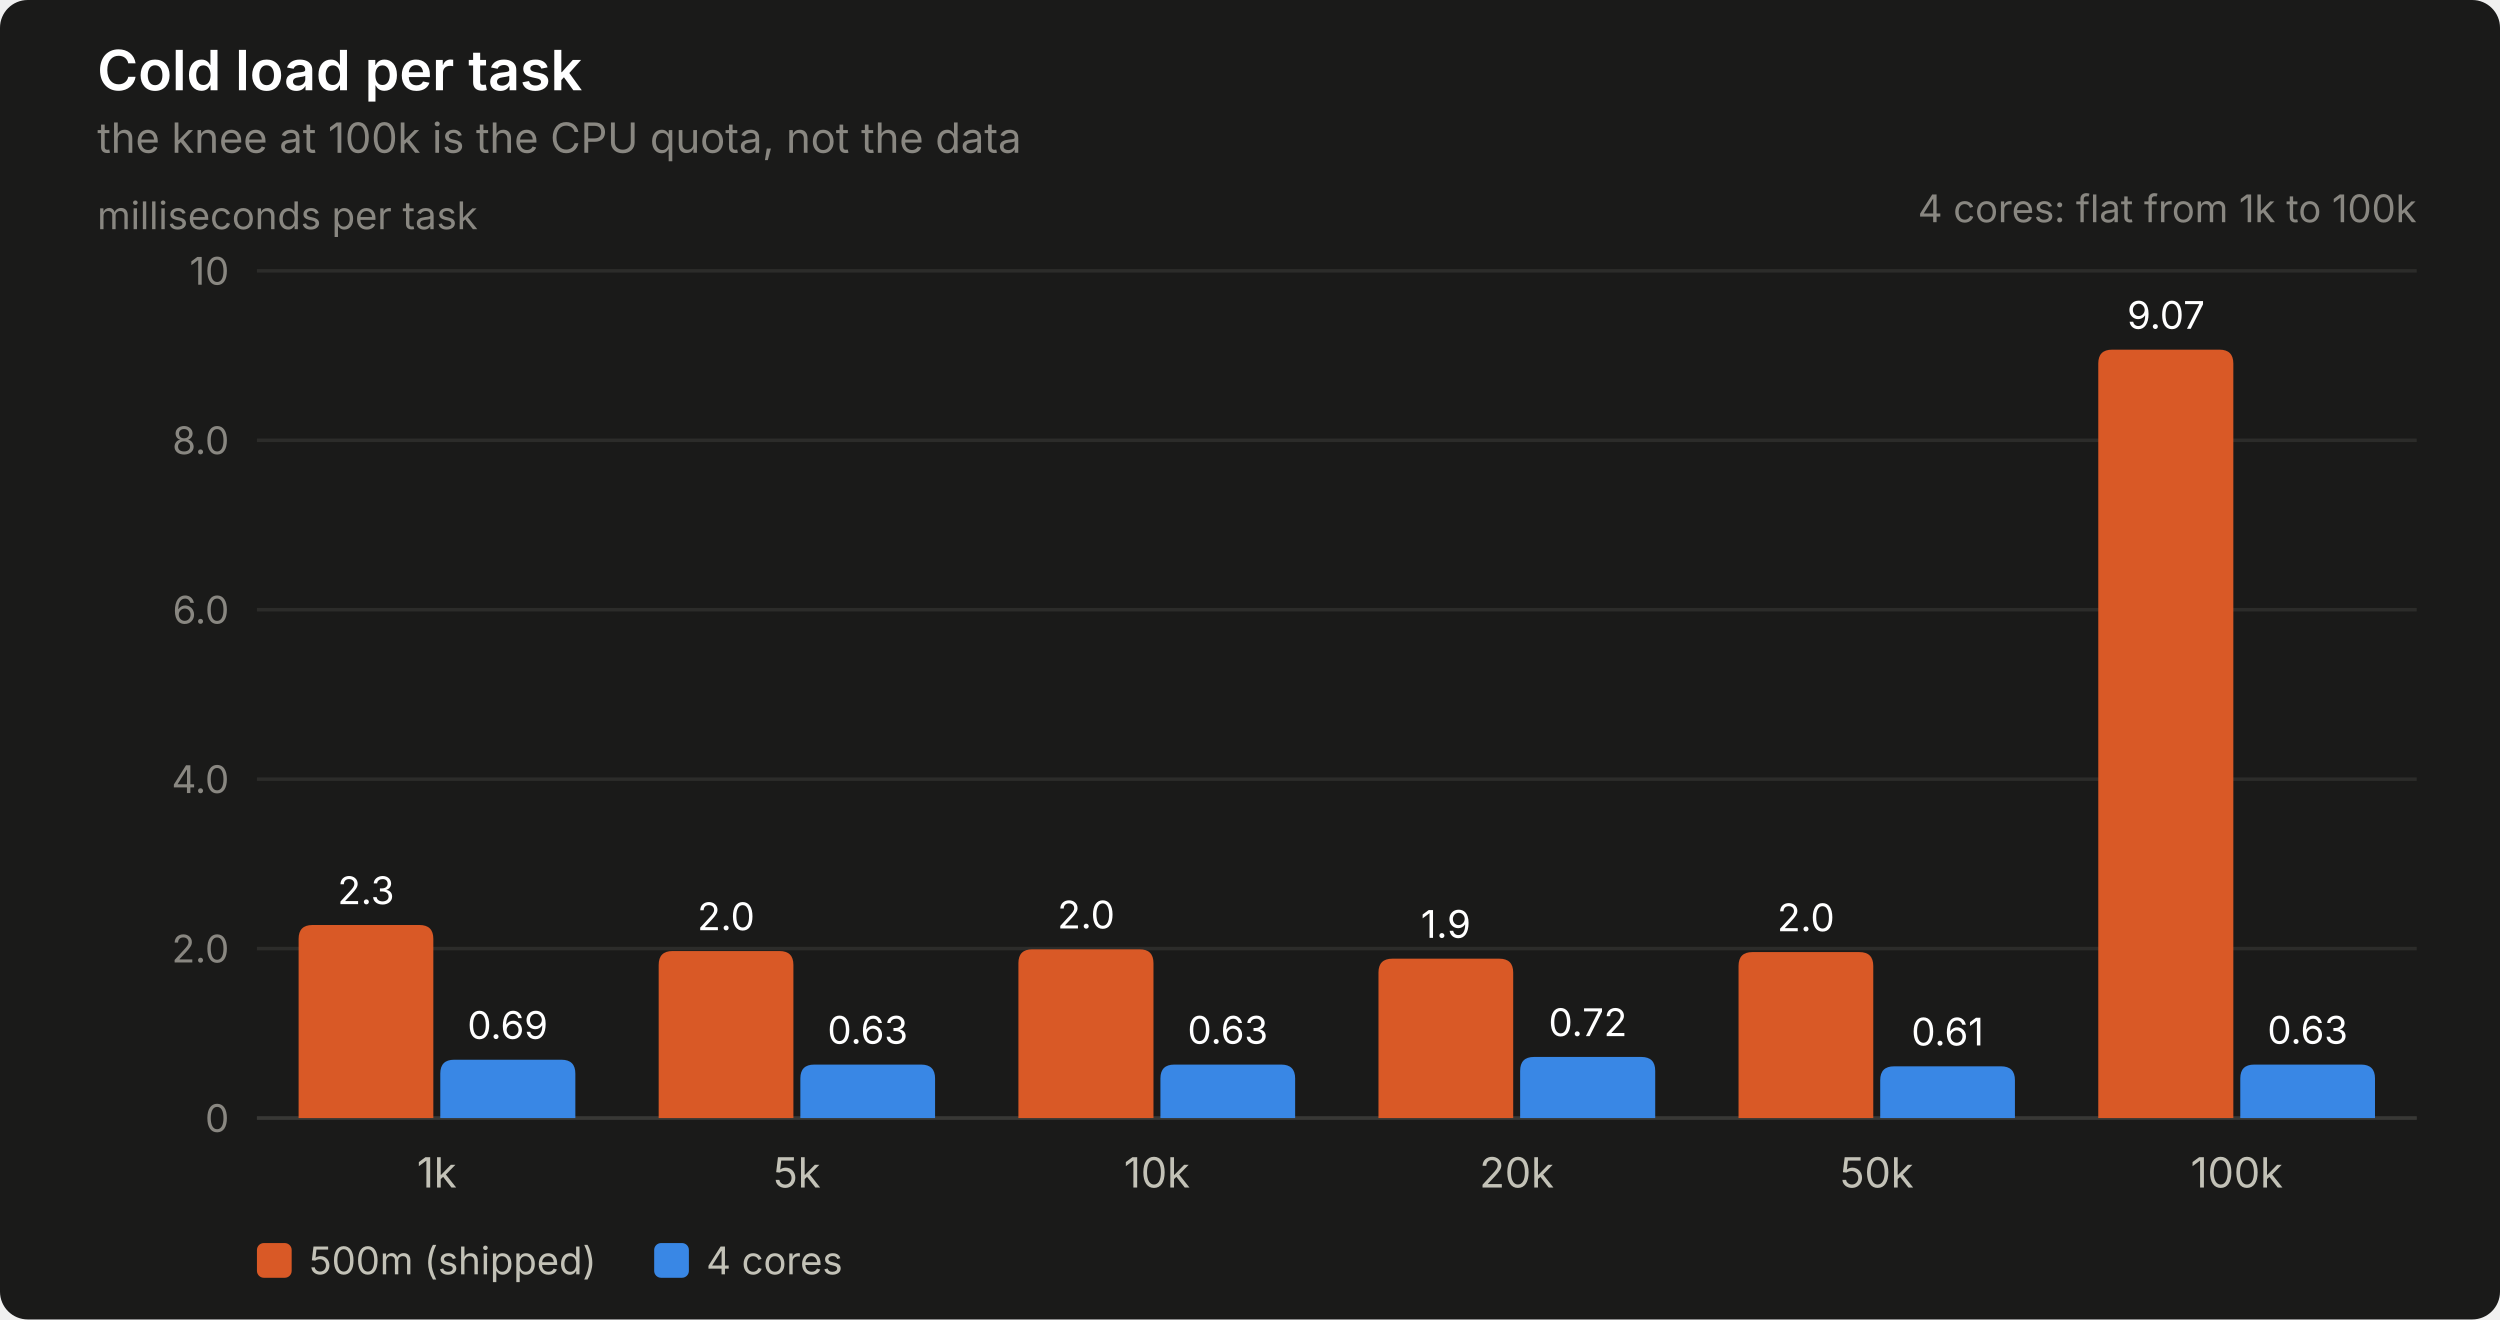
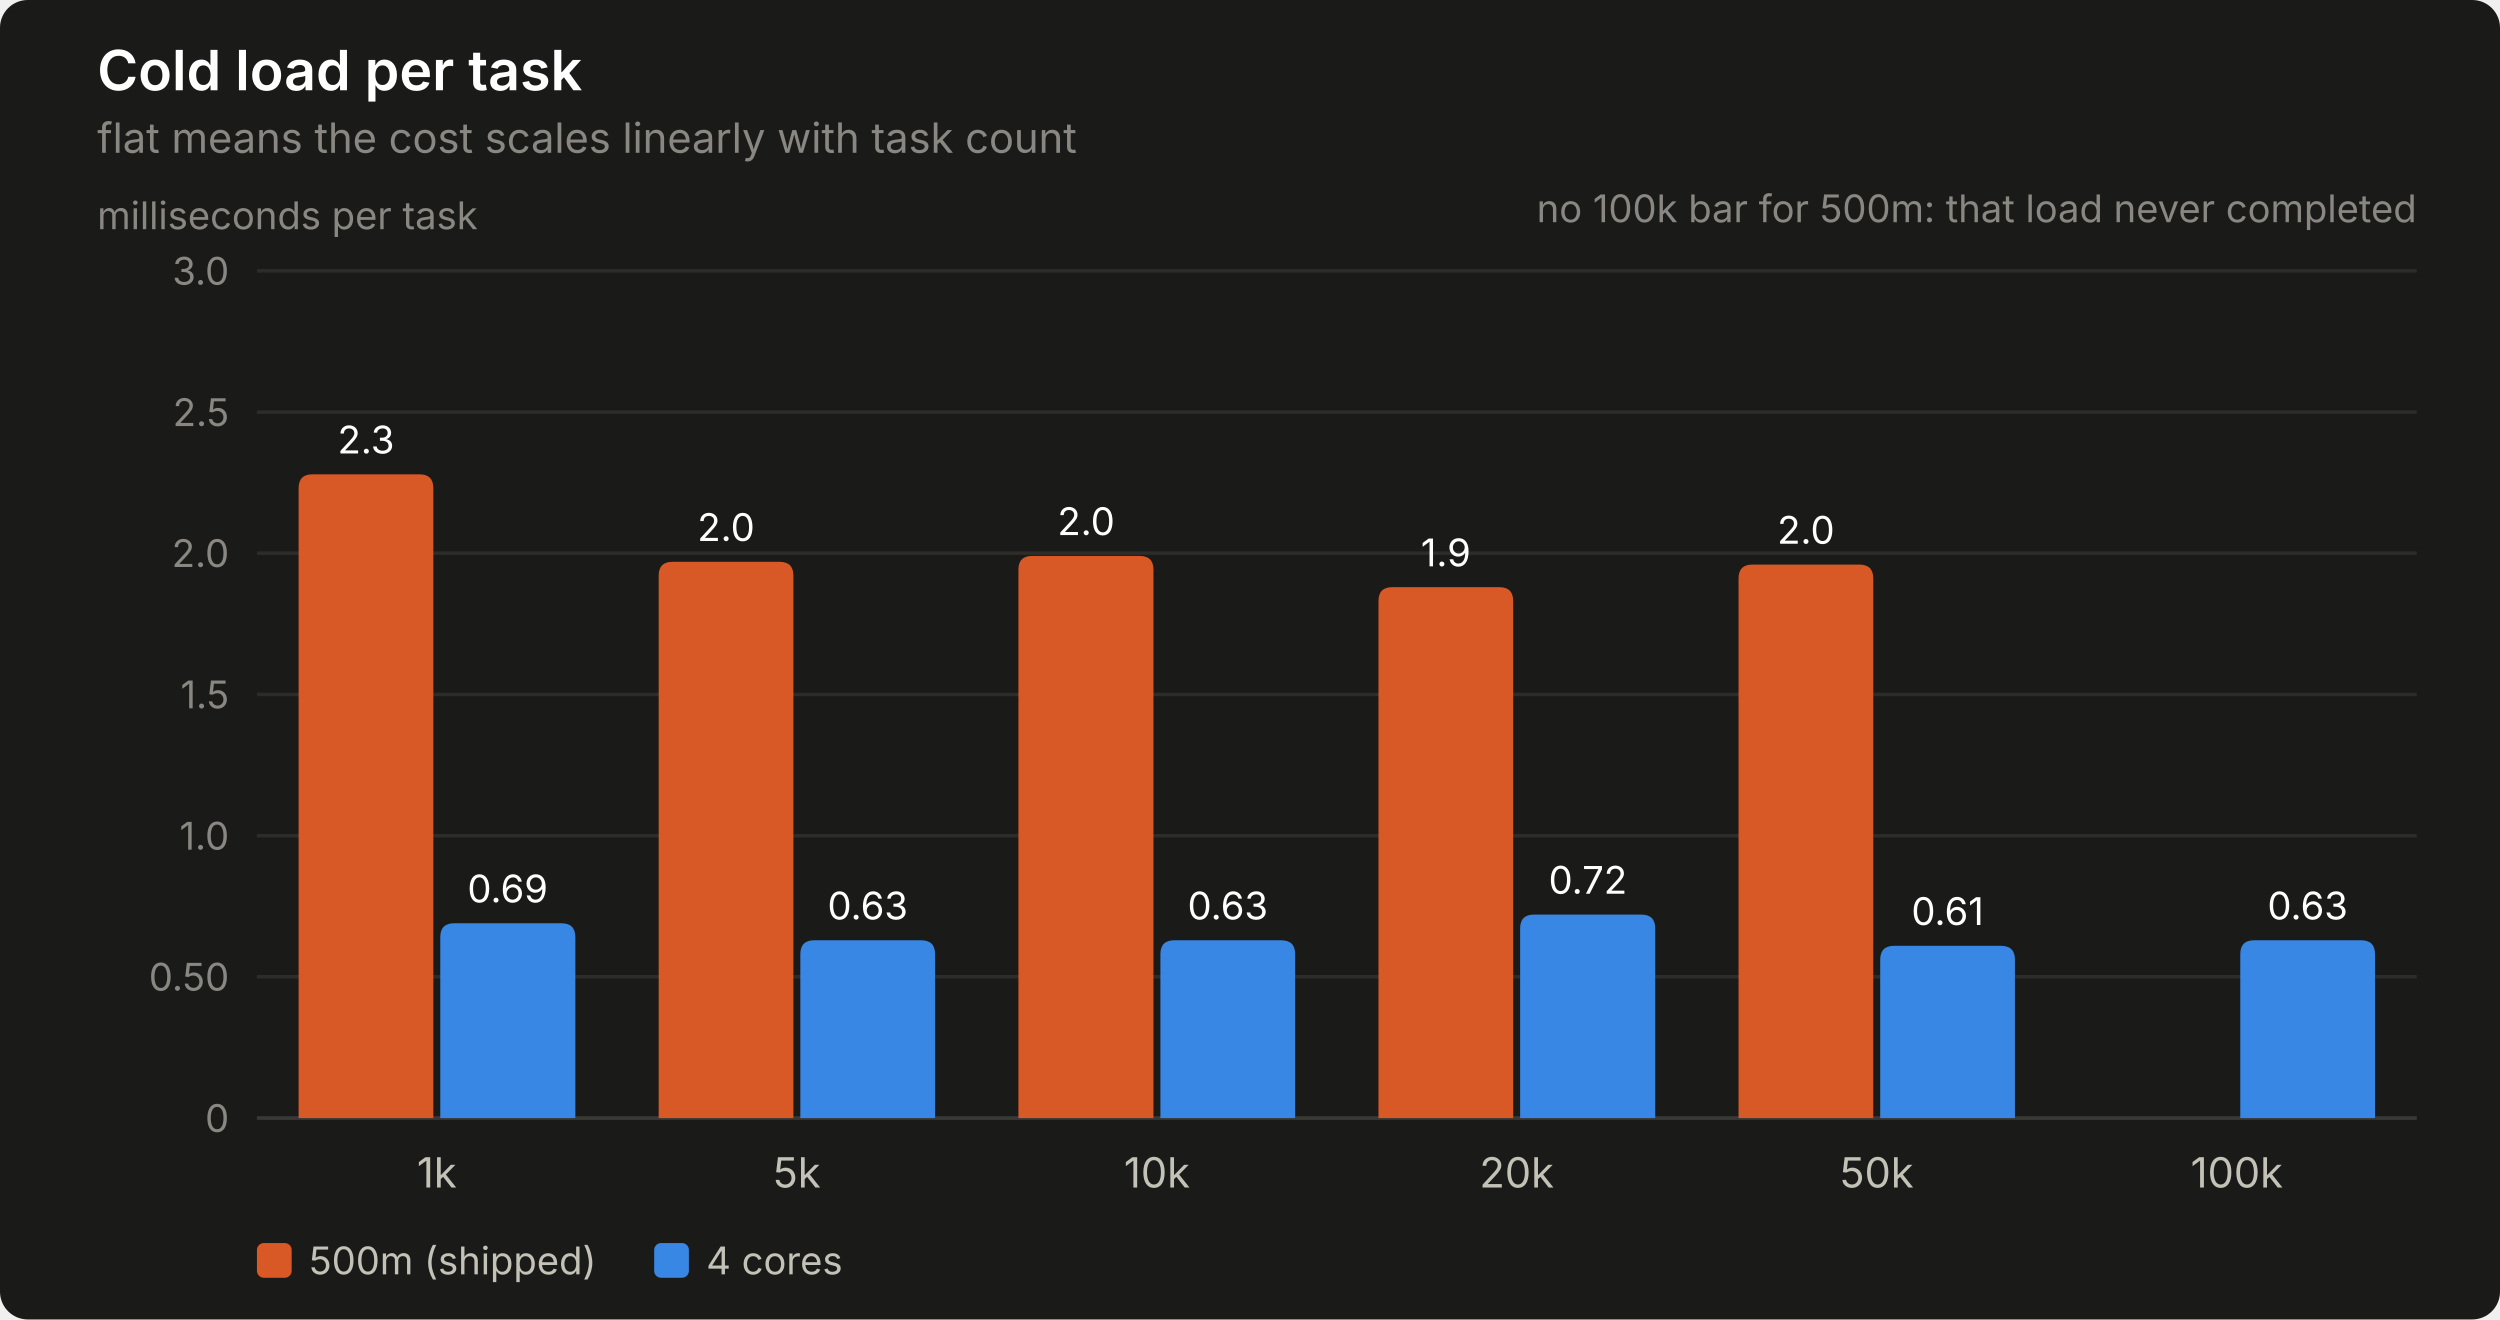
<svg xmlns="http://www.w3.org/2000/svg" viewBox="0 0 720 380" width="720" height="380" role="img">
  <rect width="720" height="380" fill="#1a1a19" rx="8" />
  <text x="28" y="26" font-family="system-ui,-apple-system,'Segoe UI',sans-serif" font-size="16" font-weight="600" fill="#ffffff">Cold load per task</text>
-   <text x="28" y="44" font-family="system-ui,-apple-system,'Segoe UI',sans-serif" font-size="12" fill="#898781">the knee at 100k is the CPU quota, not the data</text>
+   <text x="28" y="44" font-family="system-ui,-apple-system,'Segoe UI',sans-serif" font-size="12" fill="#898781">flat means the cost scales linearly with task count</text>
  <line x1="74" y1="322.0" x2="696" y2="322.0" stroke="#2c2c2a" stroke-width="1" />
  <text x="66" y="326.0" text-anchor="end" font-family="system-ui,-apple-system,'Segoe UI',sans-serif" font-size="11" fill="#898781" font-variant-numeric="tabular-nums">0</text>
-   <line x1="74" y1="273.2" x2="696" y2="273.2" stroke="#2c2c2a" stroke-width="1" />
-   <text x="66" y="277.2" text-anchor="end" font-family="system-ui,-apple-system,'Segoe UI',sans-serif" font-size="11" fill="#898781" font-variant-numeric="tabular-nums">2.0</text>
-   <line x1="74" y1="224.4" x2="696" y2="224.4" stroke="#2c2c2a" stroke-width="1" />
-   <text x="66" y="228.4" text-anchor="end" font-family="system-ui,-apple-system,'Segoe UI',sans-serif" font-size="11" fill="#898781" font-variant-numeric="tabular-nums">4.0</text>
-   <line x1="74" y1="175.6" x2="696" y2="175.6" stroke="#2c2c2a" stroke-width="1" />
-   <text x="66" y="179.6" text-anchor="end" font-family="system-ui,-apple-system,'Segoe UI',sans-serif" font-size="11" fill="#898781" font-variant-numeric="tabular-nums">6.0</text>
-   <line x1="74" y1="126.8" x2="696" y2="126.8" stroke="#2c2c2a" stroke-width="1" />
-   <text x="66" y="130.8" text-anchor="end" font-family="system-ui,-apple-system,'Segoe UI',sans-serif" font-size="11" fill="#898781" font-variant-numeric="tabular-nums">8.0</text>
+   <line x1="74" y1="281.3" x2="696" y2="281.3" stroke="#2c2c2a" stroke-width="1" />
+   <text x="66" y="285.3" text-anchor="end" font-family="system-ui,-apple-system,'Segoe UI',sans-serif" font-size="11" fill="#898781" font-variant-numeric="tabular-nums">0.50</text>
+   <line x1="74" y1="240.7" x2="696" y2="240.7" stroke="#2c2c2a" stroke-width="1" />
+   <text x="66" y="244.7" text-anchor="end" font-family="system-ui,-apple-system,'Segoe UI',sans-serif" font-size="11" fill="#898781" font-variant-numeric="tabular-nums">1.0</text>
+   <line x1="74" y1="200.0" x2="696" y2="200.0" stroke="#2c2c2a" stroke-width="1" />
+   <text x="66" y="204.0" text-anchor="end" font-family="system-ui,-apple-system,'Segoe UI',sans-serif" font-size="11" fill="#898781" font-variant-numeric="tabular-nums">1.5</text>
+   <line x1="74" y1="159.3" x2="696" y2="159.3" stroke="#2c2c2a" stroke-width="1" />
+   <text x="66" y="163.3" text-anchor="end" font-family="system-ui,-apple-system,'Segoe UI',sans-serif" font-size="11" fill="#898781" font-variant-numeric="tabular-nums">2.0</text>
+   <line x1="74" y1="118.7" x2="696" y2="118.7" stroke="#2c2c2a" stroke-width="1" />
+   <text x="66" y="122.7" text-anchor="end" font-family="system-ui,-apple-system,'Segoe UI',sans-serif" font-size="11" fill="#898781" font-variant-numeric="tabular-nums">2.5</text>
  <line x1="74" y1="78.0" x2="696" y2="78.0" stroke="#2c2c2a" stroke-width="1" />
-   <text x="66" y="82.0" text-anchor="end" font-family="system-ui,-apple-system,'Segoe UI',sans-serif" font-size="11" fill="#898781" font-variant-numeric="tabular-nums">10</text>
+   <text x="66" y="82.0" text-anchor="end" font-family="system-ui,-apple-system,'Segoe UI',sans-serif" font-size="11" fill="#898781" font-variant-numeric="tabular-nums">3.0</text>
  <line x1="74" y1="322" x2="696" y2="322" stroke="#383835" stroke-width="1" />
  <text x="28" y="66" font-family="system-ui,-apple-system,'Segoe UI',sans-serif" font-size="11" fill="#898781">milliseconds per task</text>
  <text x="125.8" y="342.0" text-anchor="middle" font-family="system-ui,-apple-system,'Segoe UI',sans-serif" font-size="12" fill="#c3c2b7">1k</text>
  <text x="229.5" y="342.0" text-anchor="middle" font-family="system-ui,-apple-system,'Segoe UI',sans-serif" font-size="12" fill="#c3c2b7">5k</text>
  <text x="333.2" y="342.0" text-anchor="middle" font-family="system-ui,-apple-system,'Segoe UI',sans-serif" font-size="12" fill="#c3c2b7">10k</text>
  <text x="436.8" y="342.0" text-anchor="middle" font-family="system-ui,-apple-system,'Segoe UI',sans-serif" font-size="12" fill="#c3c2b7">20k</text>
  <text x="540.5" y="342.0" text-anchor="middle" font-family="system-ui,-apple-system,'Segoe UI',sans-serif" font-size="12" fill="#c3c2b7">50k</text>
  <text x="644.2" y="342.0" text-anchor="middle" font-family="system-ui,-apple-system,'Segoe UI',sans-serif" font-size="12" fill="#c3c2b7">100k</text>
-   <path d="M86.0,322 L86.0,270.4 Q86.0,266.4 90.0,266.4 L120.8,266.4 Q124.8,266.4 124.8,270.4 L124.8,322 Z" fill="#d95926" />
-   <text x="105.4" y="260.4" text-anchor="middle" font-family="system-ui,-apple-system,'Segoe UI',sans-serif" font-size="11" fill="#ffffff" font-variant-numeric="tabular-nums">2.3</text>
-   <path d="M189.7,322 L189.7,277.9 Q189.7,273.9 193.7,273.9 L224.5,273.9 Q228.5,273.9 228.5,277.9 L228.5,322 Z" fill="#d95926" />
-   <text x="209.1" y="267.9" text-anchor="middle" font-family="system-ui,-apple-system,'Segoe UI',sans-serif" font-size="11" fill="#ffffff" font-variant-numeric="tabular-nums">2.0</text>
-   <path d="M293.3,322 L293.3,277.4 Q293.3,273.4 297.3,273.4 L328.2,273.4 Q332.2,273.4 332.2,277.4 L332.2,322 Z" fill="#d95926" />
-   <text x="312.8" y="267.4" text-anchor="middle" font-family="system-ui,-apple-system,'Segoe UI',sans-serif" font-size="11" fill="#ffffff" font-variant-numeric="tabular-nums">2.0</text>
-   <path d="M397.0,322 L397.0,280.1 Q397.0,276.1 401.0,276.1 L431.8,276.1 Q435.8,276.1 435.8,280.1 L435.8,322 Z" fill="#d95926" />
-   <text x="416.4" y="270.1" text-anchor="middle" font-family="system-ui,-apple-system,'Segoe UI',sans-serif" font-size="11" fill="#ffffff" font-variant-numeric="tabular-nums">1.9</text>
-   <path d="M500.7,322 L500.7,278.2 Q500.7,274.2 504.7,274.2 L535.5,274.2 Q539.5,274.2 539.5,278.2 L539.5,322 Z" fill="#d95926" />
-   <text x="520.1" y="268.2" text-anchor="middle" font-family="system-ui,-apple-system,'Segoe UI',sans-serif" font-size="11" fill="#ffffff" font-variant-numeric="tabular-nums">2.0</text>
-   <path d="M604.3,322 L604.3,104.7 Q604.3,100.7 608.3,100.7 L639.2,100.7 Q643.2,100.7 643.2,104.7 L643.2,322 Z" fill="#d95926" />
-   <text x="623.8" y="94.7" text-anchor="middle" font-family="system-ui,-apple-system,'Segoe UI',sans-serif" font-size="11" fill="#ffffff" font-variant-numeric="tabular-nums">9.07</text>
-   <path d="M126.8,322 L126.8,309.2 Q126.8,305.2 130.8,305.2 L161.7,305.2 Q165.7,305.2 165.7,309.2 L165.7,322 Z" fill="#3987e5" />
-   <text x="146.2" y="299.2" text-anchor="middle" font-family="system-ui,-apple-system,'Segoe UI',sans-serif" font-size="11" fill="#ffffff" font-variant-numeric="tabular-nums">0.69</text>
-   <path d="M230.5,322 L230.5,310.6 Q230.5,306.6 234.5,306.6 L265.3,306.6 Q269.3,306.6 269.3,310.6 L269.3,322 Z" fill="#3987e5" />
-   <text x="249.9" y="300.6" text-anchor="middle" font-family="system-ui,-apple-system,'Segoe UI',sans-serif" font-size="11" fill="#ffffff" font-variant-numeric="tabular-nums">0.63</text>
-   <path d="M334.2,322 L334.2,310.6 Q334.2,306.6 338.2,306.6 L369.0,306.6 Q373.0,306.6 373.0,310.6 L373.0,322 Z" fill="#3987e5" />
-   <text x="353.6" y="300.6" text-anchor="middle" font-family="system-ui,-apple-system,'Segoe UI',sans-serif" font-size="11" fill="#ffffff" font-variant-numeric="tabular-nums">0.63</text>
-   <path d="M437.8,322 L437.8,308.4 Q437.8,304.4 441.8,304.4 L472.7,304.4 Q476.7,304.4 476.7,308.4 L476.7,322 Z" fill="#3987e5" />
-   <text x="457.3" y="298.4" text-anchor="middle" font-family="system-ui,-apple-system,'Segoe UI',sans-serif" font-size="11" fill="#ffffff" font-variant-numeric="tabular-nums">0.72</text>
-   <path d="M541.5,322 L541.5,311.1 Q541.5,307.1 545.5,307.1 L576.3,307.1 Q580.3,307.1 580.3,311.1 L580.3,322 Z" fill="#3987e5" />
-   <text x="560.9" y="301.1" text-anchor="middle" font-family="system-ui,-apple-system,'Segoe UI',sans-serif" font-size="11" fill="#ffffff" font-variant-numeric="tabular-nums">0.61</text>
-   <path d="M645.2,322 L645.2,310.6 Q645.2,306.6 649.2,306.6 L680.0,306.6 Q684.0,306.6 684.0,310.6 L684.0,322 Z" fill="#3987e5" />
-   <text x="664.6" y="300.6" text-anchor="middle" font-family="system-ui,-apple-system,'Segoe UI',sans-serif" font-size="11" fill="#ffffff" font-variant-numeric="tabular-nums">0.63</text>
+   <path d="M86.0,322 L86.0,140.6 Q86.0,136.6 90.0,136.6 L120.8,136.6 Q124.8,136.6 124.8,140.6 L124.8,322 Z" fill="#d95926" />
+   <text x="105.4" y="130.6" text-anchor="middle" font-family="system-ui,-apple-system,'Segoe UI',sans-serif" font-size="11" fill="#ffffff" font-variant-numeric="tabular-nums">2.3</text>
+   <path d="M189.7,322 L189.7,165.8 Q189.7,161.8 193.7,161.8 L224.5,161.8 Q228.5,161.8 228.5,165.8 L228.5,322 Z" fill="#d95926" />
+   <text x="209.1" y="155.8" text-anchor="middle" font-family="system-ui,-apple-system,'Segoe UI',sans-serif" font-size="11" fill="#ffffff" font-variant-numeric="tabular-nums">2.0</text>
+   <path d="M293.3,322 L293.3,164.1 Q293.3,160.1 297.3,160.1 L328.2,160.1 Q332.2,160.1 332.2,164.1 L332.2,322 Z" fill="#d95926" />
+   <text x="312.8" y="154.1" text-anchor="middle" font-family="system-ui,-apple-system,'Segoe UI',sans-serif" font-size="11" fill="#ffffff" font-variant-numeric="tabular-nums">2.0</text>
+   <path d="M397.0,322 L397.0,173.1 Q397.0,169.1 401.0,169.1 L431.8,169.1 Q435.8,169.1 435.8,173.1 L435.8,322 Z" fill="#d95926" />
+   <text x="416.4" y="163.1" text-anchor="middle" font-family="system-ui,-apple-system,'Segoe UI',sans-serif" font-size="11" fill="#ffffff" font-variant-numeric="tabular-nums">1.9</text>
+   <path d="M500.7,322 L500.7,166.6 Q500.7,162.6 504.7,162.6 L535.5,162.6 Q539.5,162.6 539.5,166.6 L539.5,322 Z" fill="#d95926" />
+   <text x="520.1" y="156.6" text-anchor="middle" font-family="system-ui,-apple-system,'Segoe UI',sans-serif" font-size="11" fill="#ffffff" font-variant-numeric="tabular-nums">2.0</text>
+   <path d="M126.8,322 L126.8,269.9 Q126.8,265.9 130.8,265.9 L161.7,265.9 Q165.7,265.9 165.7,269.9 L165.7,322 Z" fill="#3987e5" />
+   <text x="146.2" y="259.9" text-anchor="middle" font-family="system-ui,-apple-system,'Segoe UI',sans-serif" font-size="11" fill="#ffffff" font-variant-numeric="tabular-nums">0.69</text>
+   <path d="M230.5,322 L230.5,274.8 Q230.5,270.8 234.5,270.8 L265.3,270.8 Q269.3,270.8 269.3,274.8 L269.3,322 Z" fill="#3987e5" />
+   <text x="249.9" y="264.8" text-anchor="middle" font-family="system-ui,-apple-system,'Segoe UI',sans-serif" font-size="11" fill="#ffffff" font-variant-numeric="tabular-nums">0.63</text>
+   <path d="M334.2,322 L334.2,274.8 Q334.2,270.8 338.2,270.8 L369.0,270.8 Q373.0,270.8 373.0,274.8 L373.0,322 Z" fill="#3987e5" />
+   <text x="353.6" y="264.8" text-anchor="middle" font-family="system-ui,-apple-system,'Segoe UI',sans-serif" font-size="11" fill="#ffffff" font-variant-numeric="tabular-nums">0.63</text>
+   <path d="M437.8,322 L437.8,267.4 Q437.8,263.4 441.8,263.4 L472.7,263.4 Q476.7,263.4 476.7,267.4 L476.7,322 Z" fill="#3987e5" />
+   <text x="457.3" y="257.4" text-anchor="middle" font-family="system-ui,-apple-system,'Segoe UI',sans-serif" font-size="11" fill="#ffffff" font-variant-numeric="tabular-nums">0.72</text>
+   <path d="M541.5,322 L541.5,276.4 Q541.5,272.4 545.5,272.4 L576.3,272.4 Q580.3,272.4 580.3,276.4 L580.3,322 Z" fill="#3987e5" />
+   <text x="560.9" y="266.4" text-anchor="middle" font-family="system-ui,-apple-system,'Segoe UI',sans-serif" font-size="11" fill="#ffffff" font-variant-numeric="tabular-nums">0.61</text>
+   <path d="M645.2,322 L645.2,274.8 Q645.2,270.8 649.2,270.8 L680.0,270.8 Q684.0,270.8 684.0,274.8 L684.0,322 Z" fill="#3987e5" />
+   <text x="664.6" y="264.8" text-anchor="middle" font-family="system-ui,-apple-system,'Segoe UI',sans-serif" font-size="11" fill="#ffffff" font-variant-numeric="tabular-nums">0.63</text>
  <rect x="74" y="358" width="10" height="10" rx="2" fill="#d95926" />
  <text x="89" y="367" font-family="system-ui,-apple-system,'Segoe UI',sans-serif" font-size="11" fill="#c3c2b7">500m (shipped)</text>
  <rect x="188.4" y="358" width="10" height="10" rx="2" fill="#3987e5" />
  <text x="203.4" y="367" font-family="system-ui,-apple-system,'Segoe UI',sans-serif" font-size="11" fill="#c3c2b7">4 cores</text>
-   <text x="696" y="64" text-anchor="end" font-family="system-ui,-apple-system,'Segoe UI',sans-serif" font-size="11" fill="#898781">4 cores: flat from 1k to 100k</text>
+   <text x="696" y="64" text-anchor="end" font-family="system-ui,-apple-system,'Segoe UI',sans-serif" font-size="11" fill="#898781">no 100k bar for 500m: that load never completed</text>
</svg>
